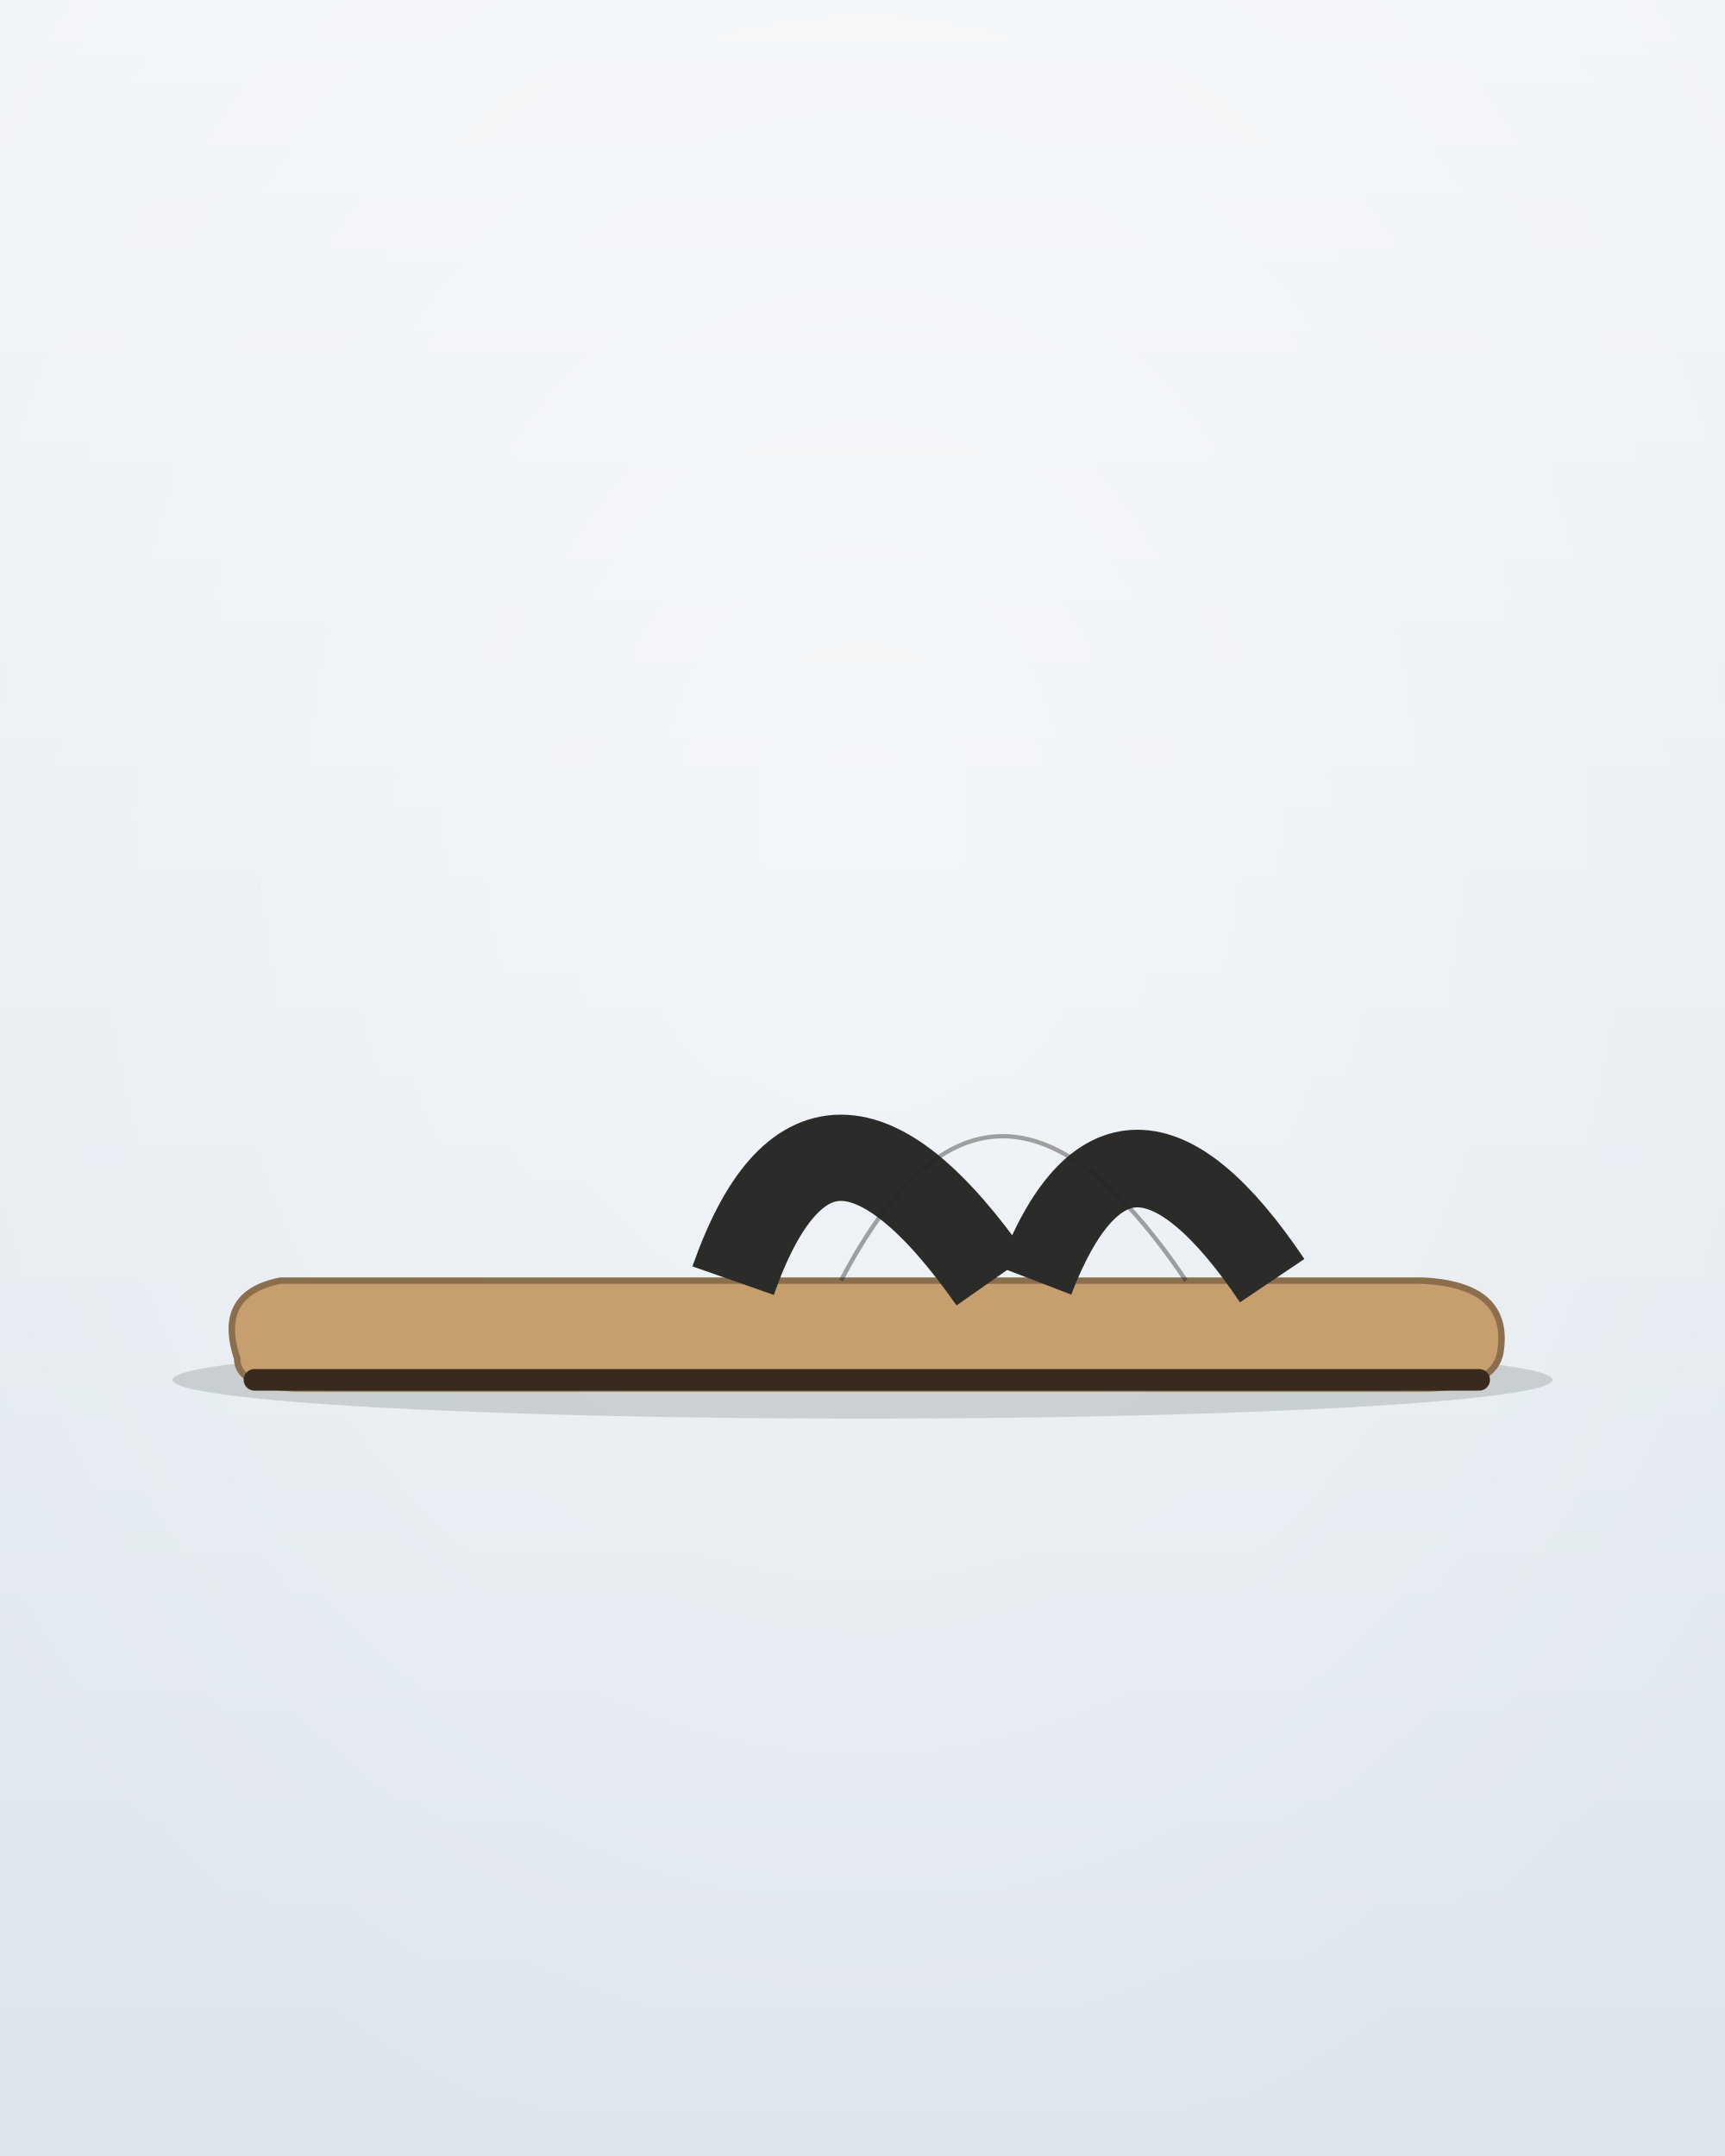
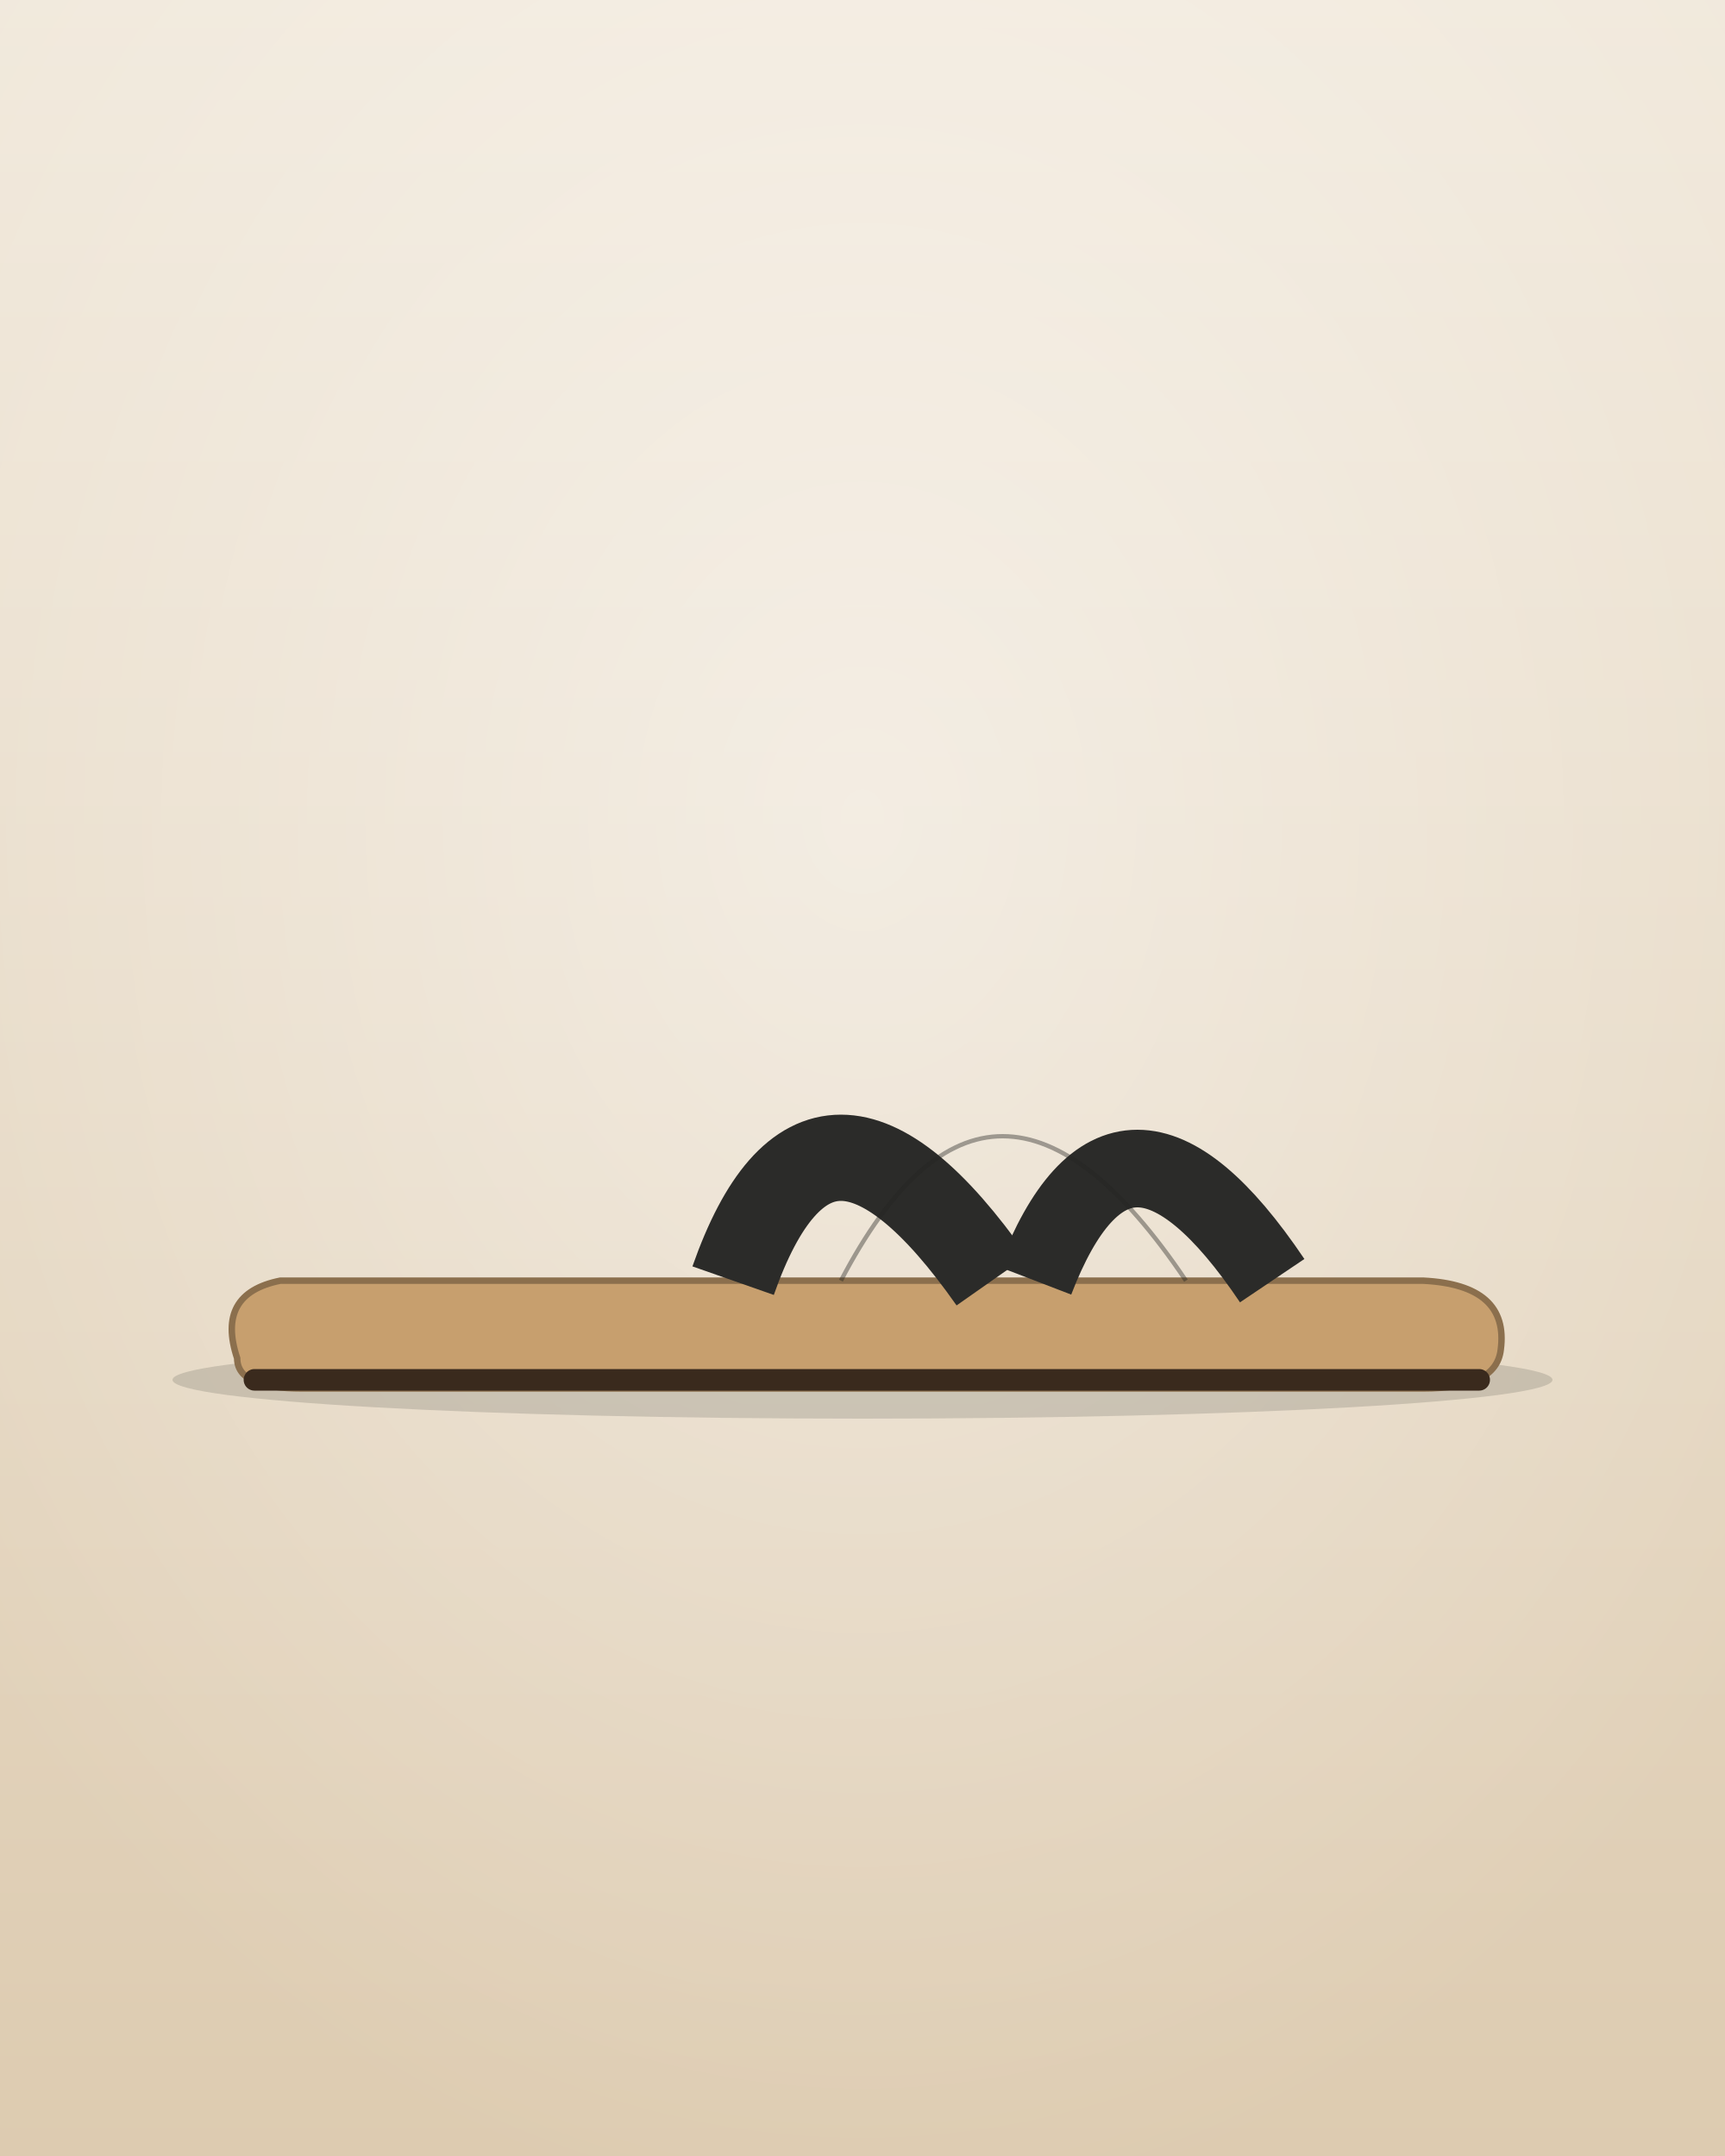
<svg xmlns="http://www.w3.org/2000/svg" viewBox="0 0 800 1000" width="800" height="1000">
  <defs>
    <linearGradient id="bg" x1="0" y1="0" x2="0" y2="1">
-       <stop offset="0" stop-color="#f2f5f8" />
-       <stop offset="1" stop-color="#dde5ec" />
+       <stop offset="0" stop-color="#f1e9dc" />
+       <stop offset="1" stop-color="#ddcbb0" />
    </linearGradient>
    <radialGradient id="bg-glow" cx="0.5" cy="0.38" r="0.65">
      <stop offset="0" stop-color="#fff" stop-opacity="0.45" />
      <stop offset="1" stop-color="#fff" stop-opacity="0" />
    </radialGradient>
    <linearGradient id="p-sh" x1="0" y1="0" x2="1" y2="0">
      <stop offset="0" stop-color="#000" stop-opacity="0.10" />
      <stop offset="0.35" stop-color="#000" stop-opacity="0" />
      <stop offset="0.75" stop-color="#000" stop-opacity="0" />
      <stop offset="1" stop-color="#000" stop-opacity="0.14" />
    </linearGradient>
  </defs>
  <rect width="800" height="1000" fill="url(#bg)" />
  <rect width="800" height="1000" fill="url(#bg-glow)" />
  <ellipse cx="400" cy="640" rx="320" ry="18.0" fill="#23261f" opacity="0.16" />
  <g transform="translate(400.0,600.0) scale(1.000)">
    <path d="M-290 30 Q-300 0 -270 -6 H260 Q300 -4 296 26 Q294 44 260 44 H-260 Q-290 44 -290 30Z" fill="#c79f6e" stroke="#8b6f4d" stroke-width="3" />
    <path d="M-282 40 H286" stroke="#3a2a1d" stroke-width="10" stroke-linecap="round" />
    <path d="M-60 -6 Q-20 -120 60 -6" fill="none" stroke="#2b2b29" stroke-width="40" />
    <path d="M80 -6 Q120 -110 190 -6" fill="none" stroke="#2b2b29" stroke-width="36" />
    <path d="M-10 -6 Q60 -140 150 -6" fill="none" stroke="#222220" stroke-width="2" opacity="0.4" />
  </g>
</svg>
